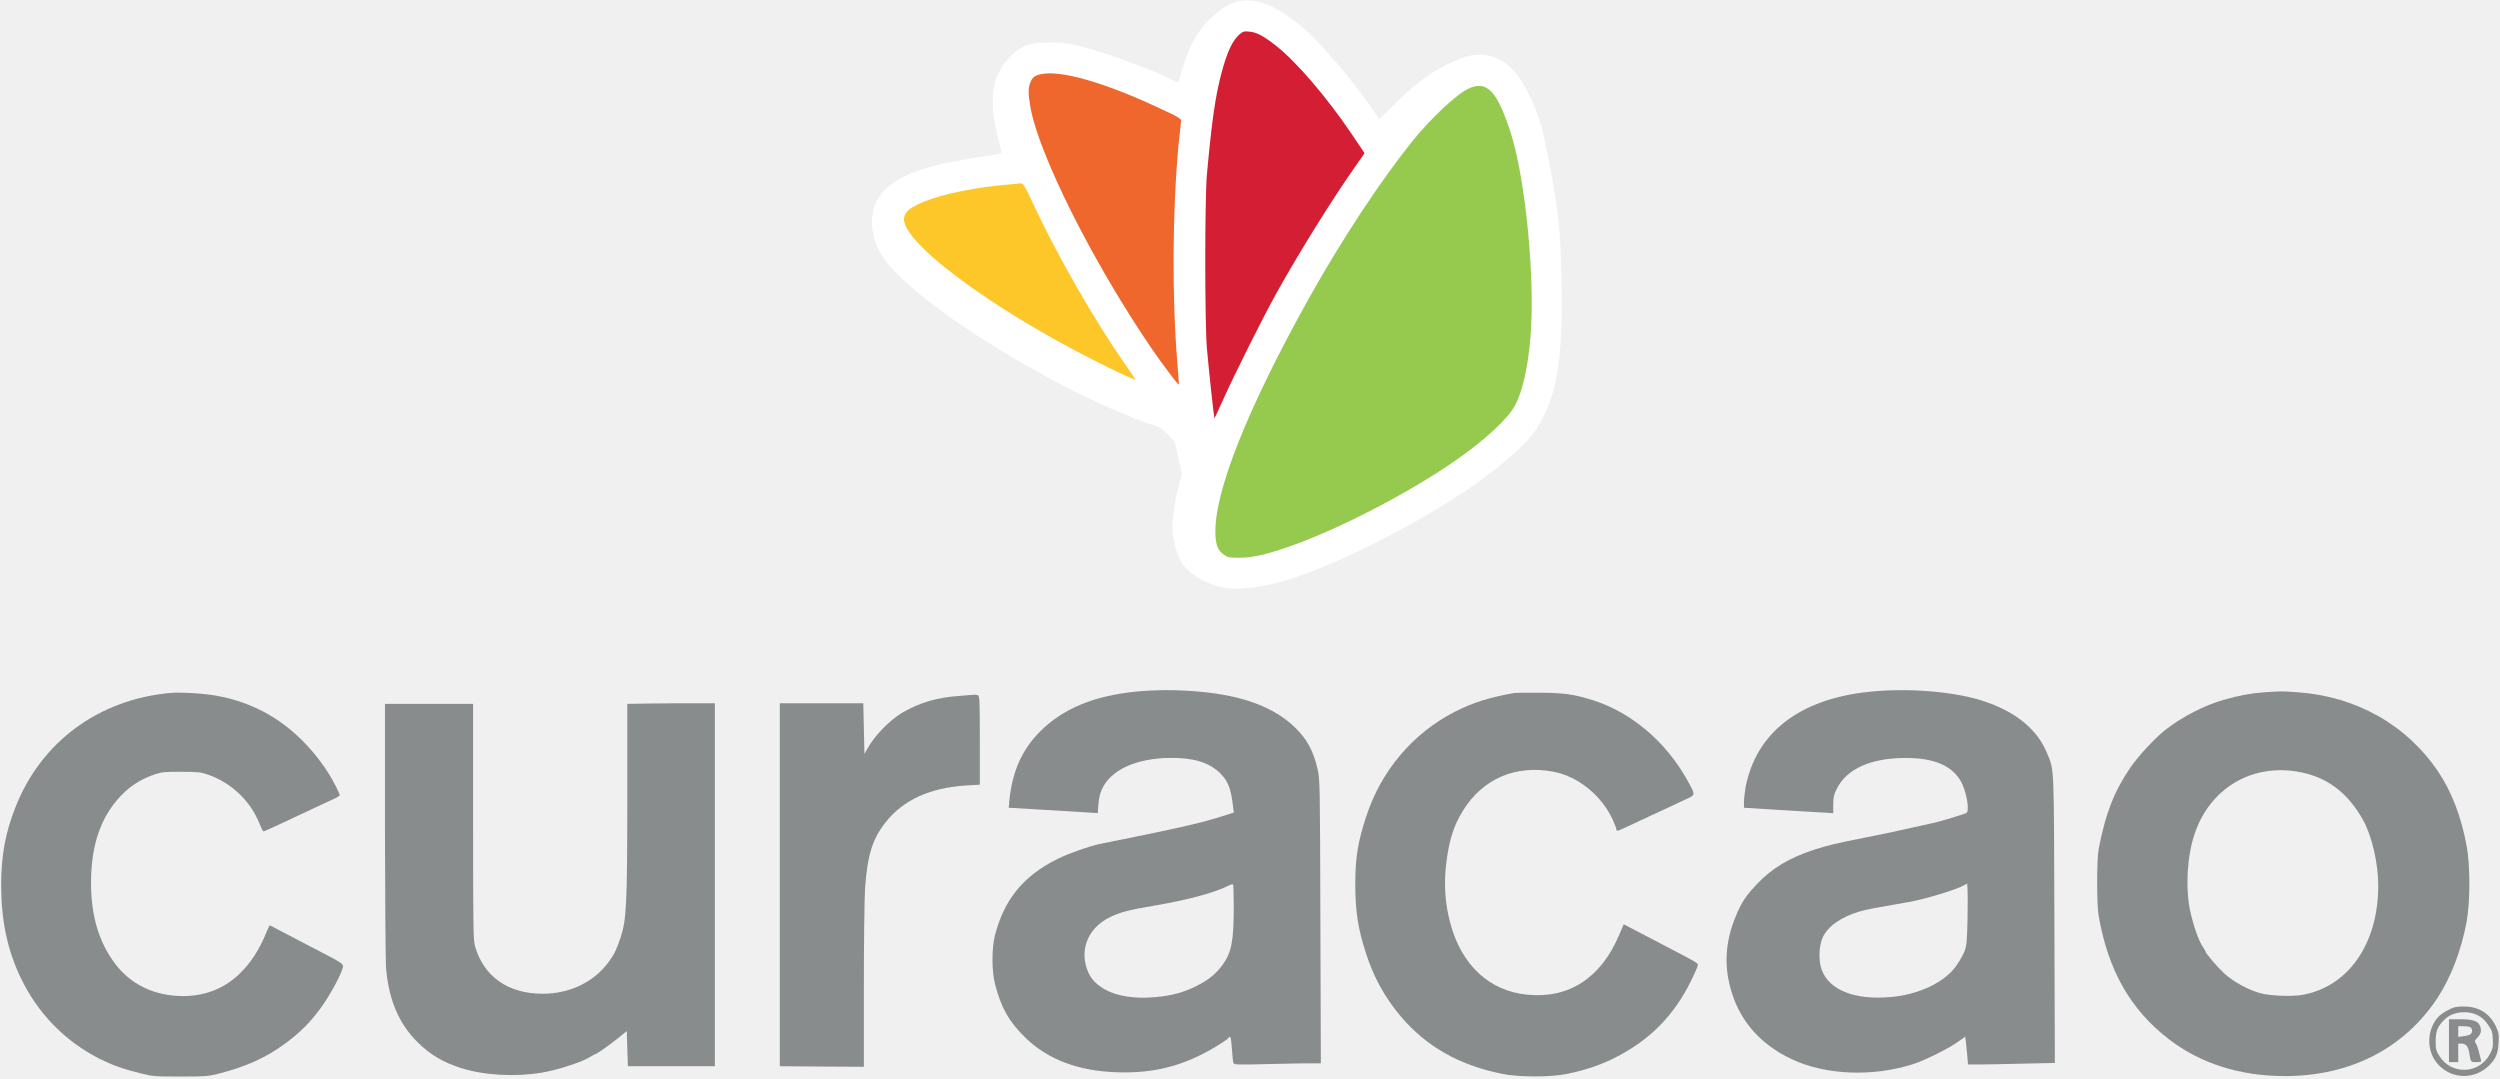
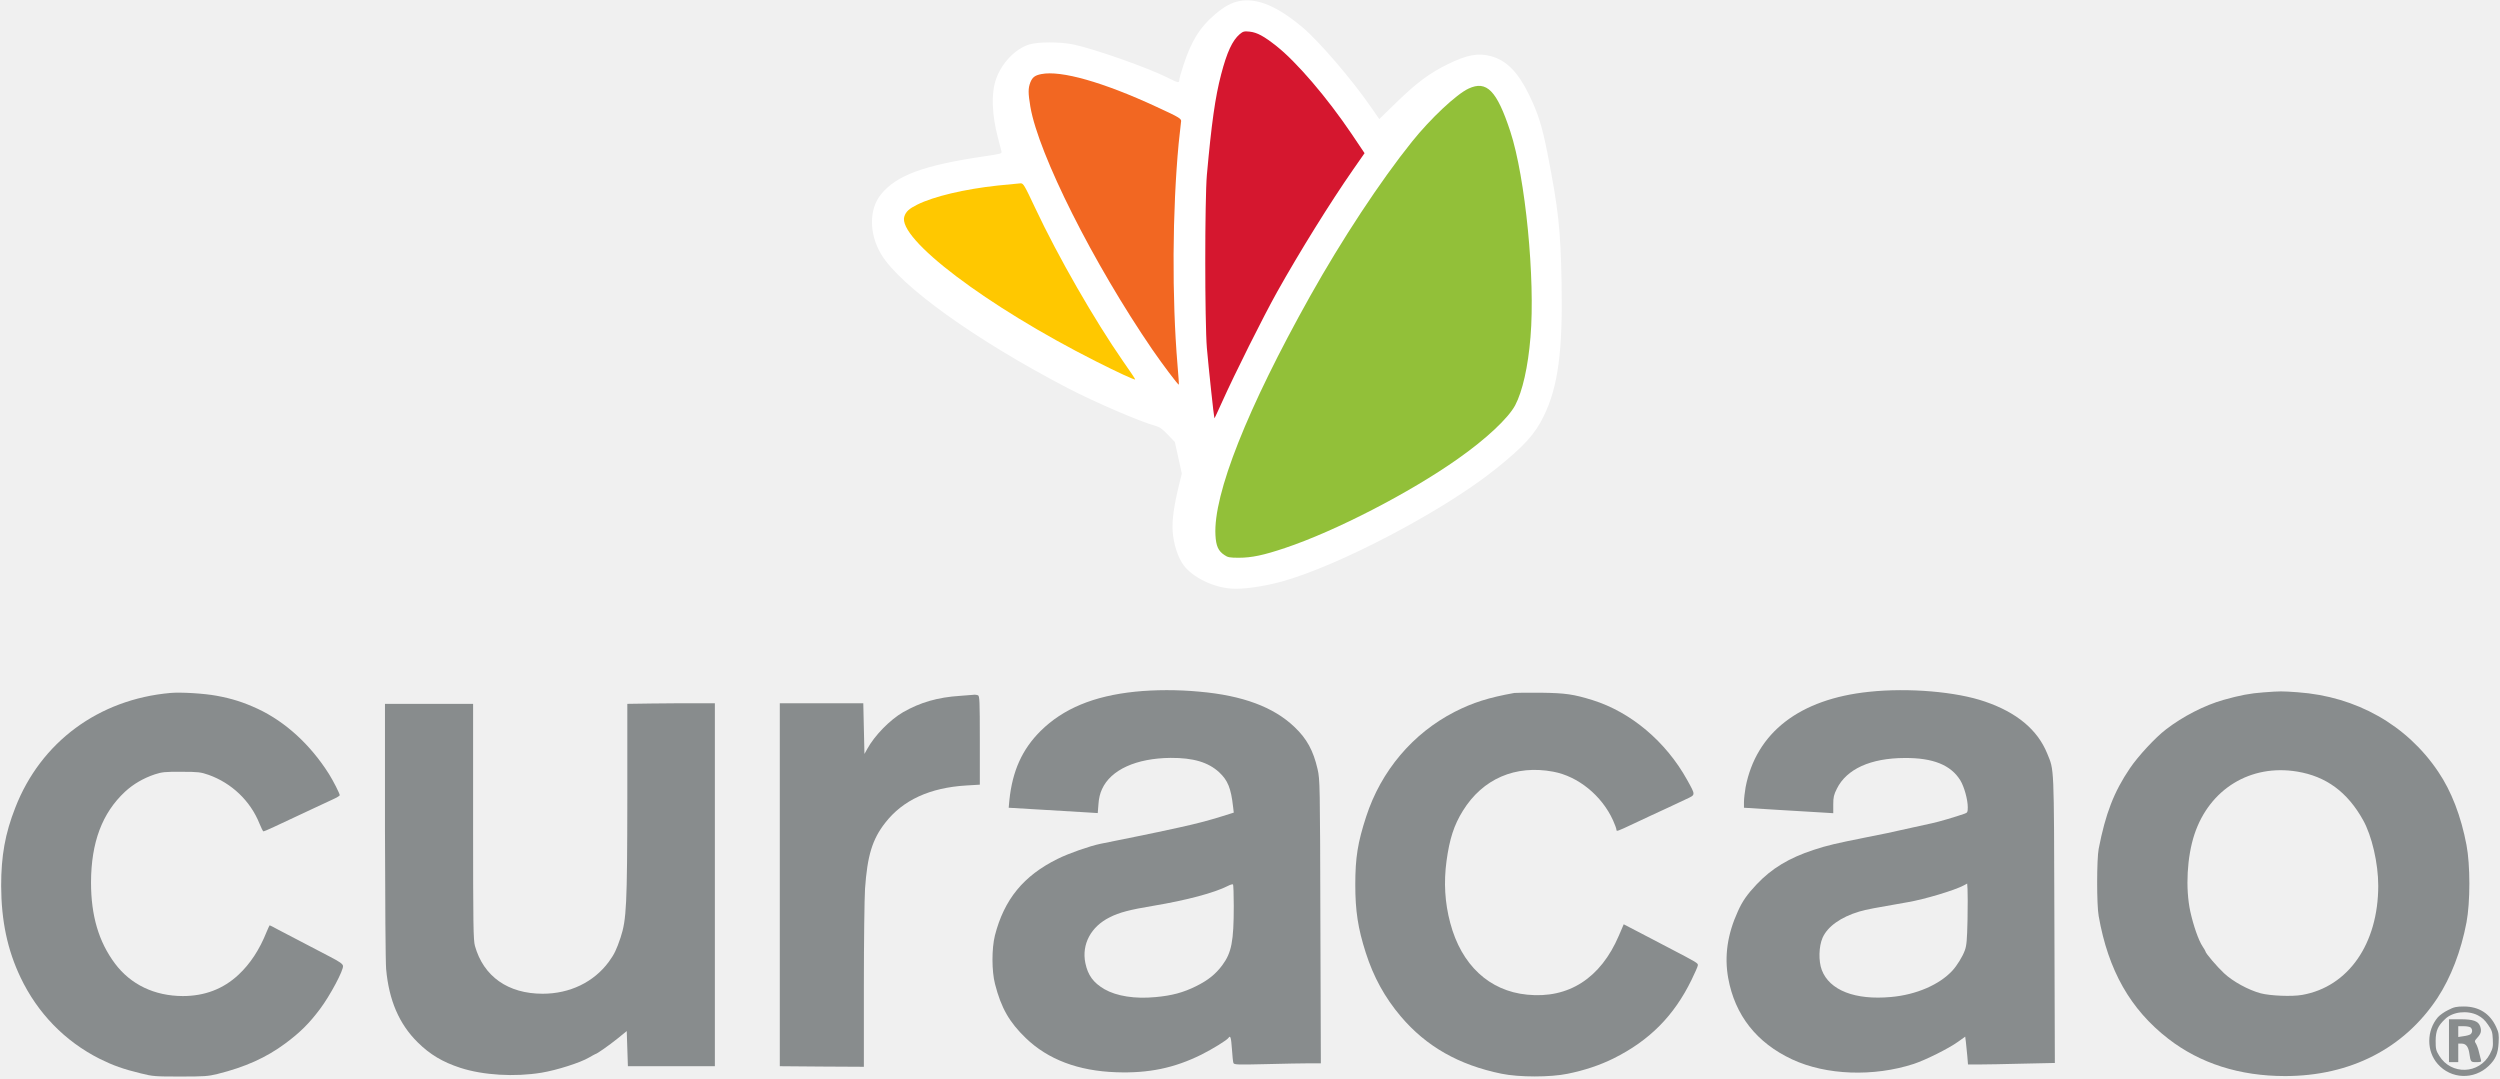
<svg xmlns="http://www.w3.org/2000/svg" version="1.0" width="2156pt" height="930pt" viewBox="0 0 2156 930" preserveAspectRatio="xMidYMid meet">
  <g transform="translate(0,930) scale(0.1,-0.1)" fill="#000000" stroke="none">
    <path fill="white" d="M10690 9291 c-70 -13 -132 -47 -213 -116 -131 -112 -202 -226 -273 -443 -19 -57 -34 -112 -34 -123 0 -26 -9 -25 -98 20 -175 88 -630 248 -813 287 -114 24 -304 24 -381 1 -121 -37 -239 -159 -288 -299 -43 -123 -37 -303 16 -506 14 -53 28 -106 31 -118 4 -19 -4 -21 -154 -43 -515 -76 -753 -163 -885 -327 -105 -128 -104 -342 2 -518 165 -274 812 -738 1610 -1154 238 -123 621 -288 753 -324 37 -10 60 -26 108 -76 l61 -64 30 -136 30 -136 -26 -106 c-43 -178 -59 -297 -53 -390 7 -111 46 -230 95 -295 78 -104 253 -190 410 -201 100 -8 274 17 434 60 495 137 1392 608 1841 967 251 201 345 304 422 464 122 251 163 558 152 1149 -9 465 -27 630 -123 1121 -46 231 -80 339 -159 501 -95 194 -195 295 -329 330 -110 29 -203 12 -371 -70 -155 -76 -267 -159 -440 -327 l-150 -146 -77 111 c-161 232 -444 562 -584 679 -217 183 -390 256 -544 228z m175 -295 c106 -49 297 -224 466 -426 201 -242 438 -578 423 -602 -4 -7 -65 -96 -135 -198 -414 -603 -820 -1334 -1125 -2025 l-17 -40 -8 55 c-89 623 -103 1572 -33 2265 47 471 118 782 210 920 60 90 109 102 219 51z m-1565 -370 c155 -43 336 -105 480 -166 209 -89 400 -182 400 -196 0 -6 -7 -72 -15 -146 -19 -175 -43 -607 -51 -938 -7 -276 4 -619 32 -974 8 -109 13 -200 11 -203 -8 -8 -172 218 -309 427 -625 950 -1066 1952 -954 2168 27 53 63 63 196 58 81 -3 143 -12 210 -30z m3546 -118 c52 -48 103 -147 158 -307 51 -147 72 -234 106 -442 142 -881 112 -1702 -72 -1985 -48 -73 -208 -227 -343 -330 -493 -374 -1308 -790 -1793 -915 -135 -35 -279 -41 -330 -15 -73 38 -99 138 -76 297 29 212 87 410 206 704 231 571 662 1374 1046 1950 261 391 457 648 627 820 188 191 295 264 383 265 36 0 49 -6 88 -42z m-4001 -840 c175 -401 520 -1019 802 -1437 68 -101 122 -185 120 -188 -7 -7 -374 173 -572 282 -777 423 -1366 877 -1392 1073 -4 31 0 44 22 70 52 62 224 128 460 177 125 26 400 61 496 64 45 1 46 0 64 -41z" />
    <path fill="#888c8d" d="M9790 3335 c-358 -37 -621 -146 -816 -339 -159 -158 -243 -345 -269 -596 l-6 -66 288 -17 c158 -10 331 -20 384 -23 l96 -6 6 76 c3 50 14 95 31 131 76 167 295 266 591 269 196 1 324 -37 419 -124 74 -69 102 -136 120 -297 l6 -51 -102 -32 c-123 -38 -214 -62 -368 -96 -63 -14 -146 -32 -185 -40 -56 -12 -275 -57 -495 -101 -92 -19 -273 -82 -369 -130 -294 -145 -461 -349 -541 -661 -28 -112 -28 -307 1 -418 53 -207 123 -329 266 -467 191 -184 452 -283 779 -294 280 -10 501 36 735 152 96 48 222 126 233 144 17 26 23 4 30 -94 4 -58 9 -112 13 -122 6 -15 31 -16 282 -10 152 4 320 7 374 7 l98 0 -4 1223 c-3 1191 -4 1224 -24 1313 -37 161 -93 264 -200 365 -180 172 -447 271 -818 304 -191 18 -384 17 -555 0z m850 -1848 c0 -305 -19 -403 -99 -511 -57 -77 -123 -130 -226 -181 -111 -55 -208 -81 -350 -94 -177 -17 -335 8 -440 68 -96 56 -143 120 -165 226 -33 161 48 314 210 394 82 42 174 66 380 100 285 48 522 111 640 171 19 10 38 16 43 13 4 -2 7 -86 7 -186z" />
    <path fill="#888c8d" d="M16120 3334 c-601 -62 -975 -352 -1066 -823 -7 -42 -14 -99 -14 -127 l0 -50 288 -18 c158 -9 331 -20 385 -23 l97 -6 0 75 c0 63 5 84 31 136 84 170 291 264 584 265 245 2 399 -60 481 -193 33 -54 64 -165 64 -231 0 -42 -3 -48 -27 -56 -73 -26 -228 -72 -283 -83 -19 -4 -89 -19 -155 -34 -223 -50 -260 -58 -405 -86 -275 -55 -342 -71 -458 -109 -214 -70 -364 -161 -493 -298 -82 -87 -122 -144 -161 -231 -91 -199 -118 -387 -84 -577 58 -320 245 -558 551 -701 293 -137 703 -152 1050 -39 102 34 299 132 380 190 l63 45 6 -48 c3 -26 8 -80 12 -119 l6 -73 97 0 c53 0 221 3 374 7 l278 6 -4 1236 c-4 1351 -1 1283 -62 1433 -83 204 -261 353 -535 447 -247 86 -660 121 -1000 85z m848 -1964 c-4 -177 -8 -224 -23 -265 -19 -54 -69 -134 -107 -175 -112 -122 -313 -209 -529 -228 -311 -29 -532 58 -598 233 -29 77 -26 203 7 278 43 97 157 178 317 226 61 18 127 30 420 81 141 24 402 102 480 144 l30 16 3 -48 c2 -26 2 -144 0 -262z" />
    <path fill="#888c8d" d="M19520 3329 c-113 -8 -203 -25 -345 -65 -162 -46 -350 -142 -495 -254 -92 -70 -241 -231 -312 -336 -138 -204 -210 -391 -269 -694 -17 -89 -18 -482 0 -580 82 -468 273 -805 601 -1059 274 -212 615 -321 1006 -321 563 0 1027 238 1315 674 115 176 203 403 250 651 33 174 33 497 0 668 -47 248 -130 464 -244 632 -271 403 -706 649 -1212 685 -143 10 -145 10 -295 -1z m290 -683 c250 -41 434 -176 569 -418 76 -135 131 -374 131 -566 0 -501 -258 -872 -656 -942 -88 -16 -276 -8 -359 14 -106 29 -238 101 -315 173 -60 56 -160 173 -160 188 0 3 -11 22 -25 43 -35 53 -79 179 -106 302 -43 200 -28 472 36 665 130 391 484 607 885 541z" />
    <path fill="#888c8d" d="M1470 3324 c-619 -55 -1118 -423 -1338 -989 -88 -224 -122 -416 -122 -674 1 -302 54 -553 167 -790 147 -309 383 -551 682 -702 117 -58 204 -89 356 -126 103 -26 124 -27 340 -27 204 0 240 2 320 22 238 59 421 141 585 263 127 94 207 173 301 299 85 113 203 334 197 370 -2 17 -29 36 -108 77 -242 126 -379 198 -448 234 -39 22 -74 39 -76 39 -2 0 -14 -26 -27 -57 -61 -153 -141 -275 -243 -370 -131 -122 -291 -183 -480 -183 -244 1 -449 99 -585 281 -140 188 -206 412 -206 699 1 346 96 598 293 782 71 66 159 117 257 150 62 20 88 23 230 22 146 0 166 -3 233 -26 200 -71 361 -225 439 -419 15 -38 31 -69 35 -69 9 0 93 39 433 199 55 26 128 60 163 76 34 15 62 32 62 37 0 14 -57 126 -93 183 -160 253 -375 450 -614 562 -123 57 -224 89 -356 113 -108 20 -309 32 -397 24z" />
    <path fill="#888c8d" d="M13060 3324 c-223 -40 -358 -83 -515 -163 -361 -185 -635 -509 -763 -903 -73 -224 -94 -354 -94 -588 0 -225 23 -376 90 -585 67 -210 164 -387 302 -550 220 -260 502 -420 870 -495 151 -31 421 -31 570 0 147 30 278 74 395 132 310 154 522 368 673 678 28 58 53 113 54 124 3 20 -1 22 -252 153 -80 42 -199 104 -266 139 l-121 63 -42 -98 c-157 -367 -433 -545 -791 -509 -327 32 -567 256 -663 618 -47 177 -57 350 -32 536 26 190 64 308 141 432 171 276 453 398 779 337 215 -40 419 -206 516 -420 16 -36 29 -71 29 -80 0 -18 7 -15 145 50 55 26 127 60 160 75 33 15 98 45 145 67 47 22 116 55 153 72 81 38 81 31 7 165 -183 330 -484 584 -815 688 -165 51 -233 61 -445 64 -113 1 -216 0 -230 -2z" />
    <path fill="#888c8d" d="M8280 3299 c-192 -12 -343 -56 -492 -141 -113 -66 -245 -200 -309 -317 l-24 -43 -5 218 -5 219 -360 0 -360 0 0 -1565 0 -1565 363 -3 362 -2 0 697 c0 384 5 761 10 838 20 287 63 427 174 569 152 196 385 303 699 322 l117 7 0 382 c0 340 -2 384 -16 389 -9 3 -21 5 -27 5 -7 -1 -64 -5 -127 -10z" />
    <path fill="#888c8d" d="M5618 3233 l-208 -3 0 -813 c-1 -920 -7 -1047 -58 -1202 -36 -107 -54 -144 -102 -210 -129 -175 -336 -275 -570 -275 -299 0 -510 149 -584 412 -14 50 -16 174 -16 1072 l0 1016 -380 0 -380 0 0 -1092 c1 -601 5 -1139 10 -1195 24 -269 112 -474 272 -632 106 -105 215 -170 368 -220 198 -64 468 -80 700 -42 132 22 334 86 410 131 28 16 53 30 55 30 11 0 118 75 190 133 l80 65 5 -152 5 -151 375 0 375 0 0 1565 0 1565 -170 0 c-93 1 -263 -1 -377 -2z" />
    <path fill="#888c8d" d="M21112 589 c-34 -16 -73 -45 -88 -62 -98 -116 -99 -292 -1 -403 115 -131 313 -138 440 -16 59 57 80 105 85 198 4 72 1 89 -21 137 -53 116 -149 177 -278 177 -65 0 -85 -4 -137 -31z m255 -44 c37 -19 62 -41 89 -81 35 -50 39 -64 42 -128 3 -63 0 -77 -25 -126 -92 -175 -334 -183 -437 -15 -28 45 -31 58 -31 130 1 87 19 128 83 188 65 62 190 76 279 32z" />
    <path fill="#888c8d" d="M21120 325 l0 -185 40 0 40 0 0 80 0 80 28 0 c38 0 58 -25 67 -80 12 -80 12 -80 61 -80 39 0 45 3 40 18 -3 9 -10 40 -17 67 -6 28 -18 61 -26 74 -14 21 -13 25 10 50 33 36 39 58 27 97 -16 48 -58 64 -174 64 l-96 0 0 -185z m188 113 c16 -16 15 -43 -2 -57 -7 -6 -34 -14 -60 -17 l-46 -7 0 47 0 46 48 0 c26 0 53 -5 60 -12z" />
-     <path fill="#fec729" d="M8605 7700 c-288 -31 -553 -94 -695 -165 -70 -35 -97 -59 -111 -102 -62 -189 709 -773 1650 -1248 188 -95 341 -166 341 -157 0 4 -47 75 -105 157 -247 356 -560 901 -756 1318 -95 202 -104 217 -128 216 -14 -1 -102 -9 -196 -19z" />
-     <path fill="#ef672c" d="M8980 8661 c-55 -11 -76 -27 -94 -71 -20 -51 -20 -92 0 -211 70 -409 544 -1352 1052 -2094 86 -125 223 -307 228 -302 2 1 -3 77 -11 167 -49 582 -45 1330 10 1915 9 88 18 170 20 182 7 29 -6 37 -212 132 -460 213 -823 316 -993 282z" />
-     <path fill="#d41e34" d="M10691 9005 c-63 -54 -110 -155 -160 -347 -51 -194 -83 -422 -123 -868 -18 -200 -18 -1276 0 -1490 14 -162 61 -602 65 -607 2 -1 31 62 66 140 110 245 354 733 474 948 195 348 459 773 656 1056 l99 142 -113 168 c-210 311 -472 617 -646 755 -110 87 -168 118 -231 125 -48 5 -57 3 -87 -22z" />
-     <path fill="#95ca4f" d="M12665 8536 c-104 -48 -329 -259 -489 -459 -272 -339 -604 -843 -878 -1332 -542 -968 -835 -1707 -816 -2060 5 -93 24 -137 78 -172 28 -20 46 -23 124 -23 110 0 214 22 398 84 431 144 1078 477 1492 770 242 170 433 349 493 461 63 120 111 331 132 588 42 500 -44 1378 -174 1773 -116 353 -204 443 -360 370z" />
+     <path fill="#FFC800" d="M8605 7700 c-288 -31 -553 -94 -695 -165 -70 -35 -97 -59 -111 -102 -62 -189 709 -773 1650 -1248 188 -95 341 -166 341 -157 0 4 -47 75 -105 157 -247 356 -560 901 -756 1318 -95 202 -104 217 -128 216 -14 -1 -102 -9 -196 -19z" />
+     <path fill="#F26722" d="M8980 8661 c-55 -11 -76 -27 -94 -71 -20 -51 -20 -92 0 -211 70 -409 544 -1352 1052 -2094 86 -125 223 -307 228 -302 2 1 -3 77 -11 167 -49 582 -45 1330 10 1915 9 88 18 170 20 182 7 29 -6 37 -212 132 -460 213 -823 316 -993 282z" />
+     <path fill="#D5172F" d="M10691 9005 c-63 -54 -110 -155 -160 -347 -51 -194 -83 -422 -123 -868 -18 -200 -18 -1276 0 -1490 14 -162 61 -602 65 -607 2 -1 31 62 66 140 110 245 354 733 474 948 195 348 459 773 656 1056 l99 142 -113 168 c-210 311 -472 617 -646 755 -110 87 -168 118 -231 125 -48 5 -57 3 -87 -22z" />
+     <path fill="#92c039" d="M12665 8536 c-104 -48 -329 -259 -489 -459 -272 -339 -604 -843 -878 -1332 -542 -968 -835 -1707 -816 -2060 5 -93 24 -137 78 -172 28 -20 46 -23 124 -23 110 0 214 22 398 84 431 144 1078 477 1492 770 242 170 433 349 493 461 63 120 111 331 132 588 42 500 -44 1378 -174 1773 -116 353 -204 443 -360 370z" />
  </g>
</svg>
